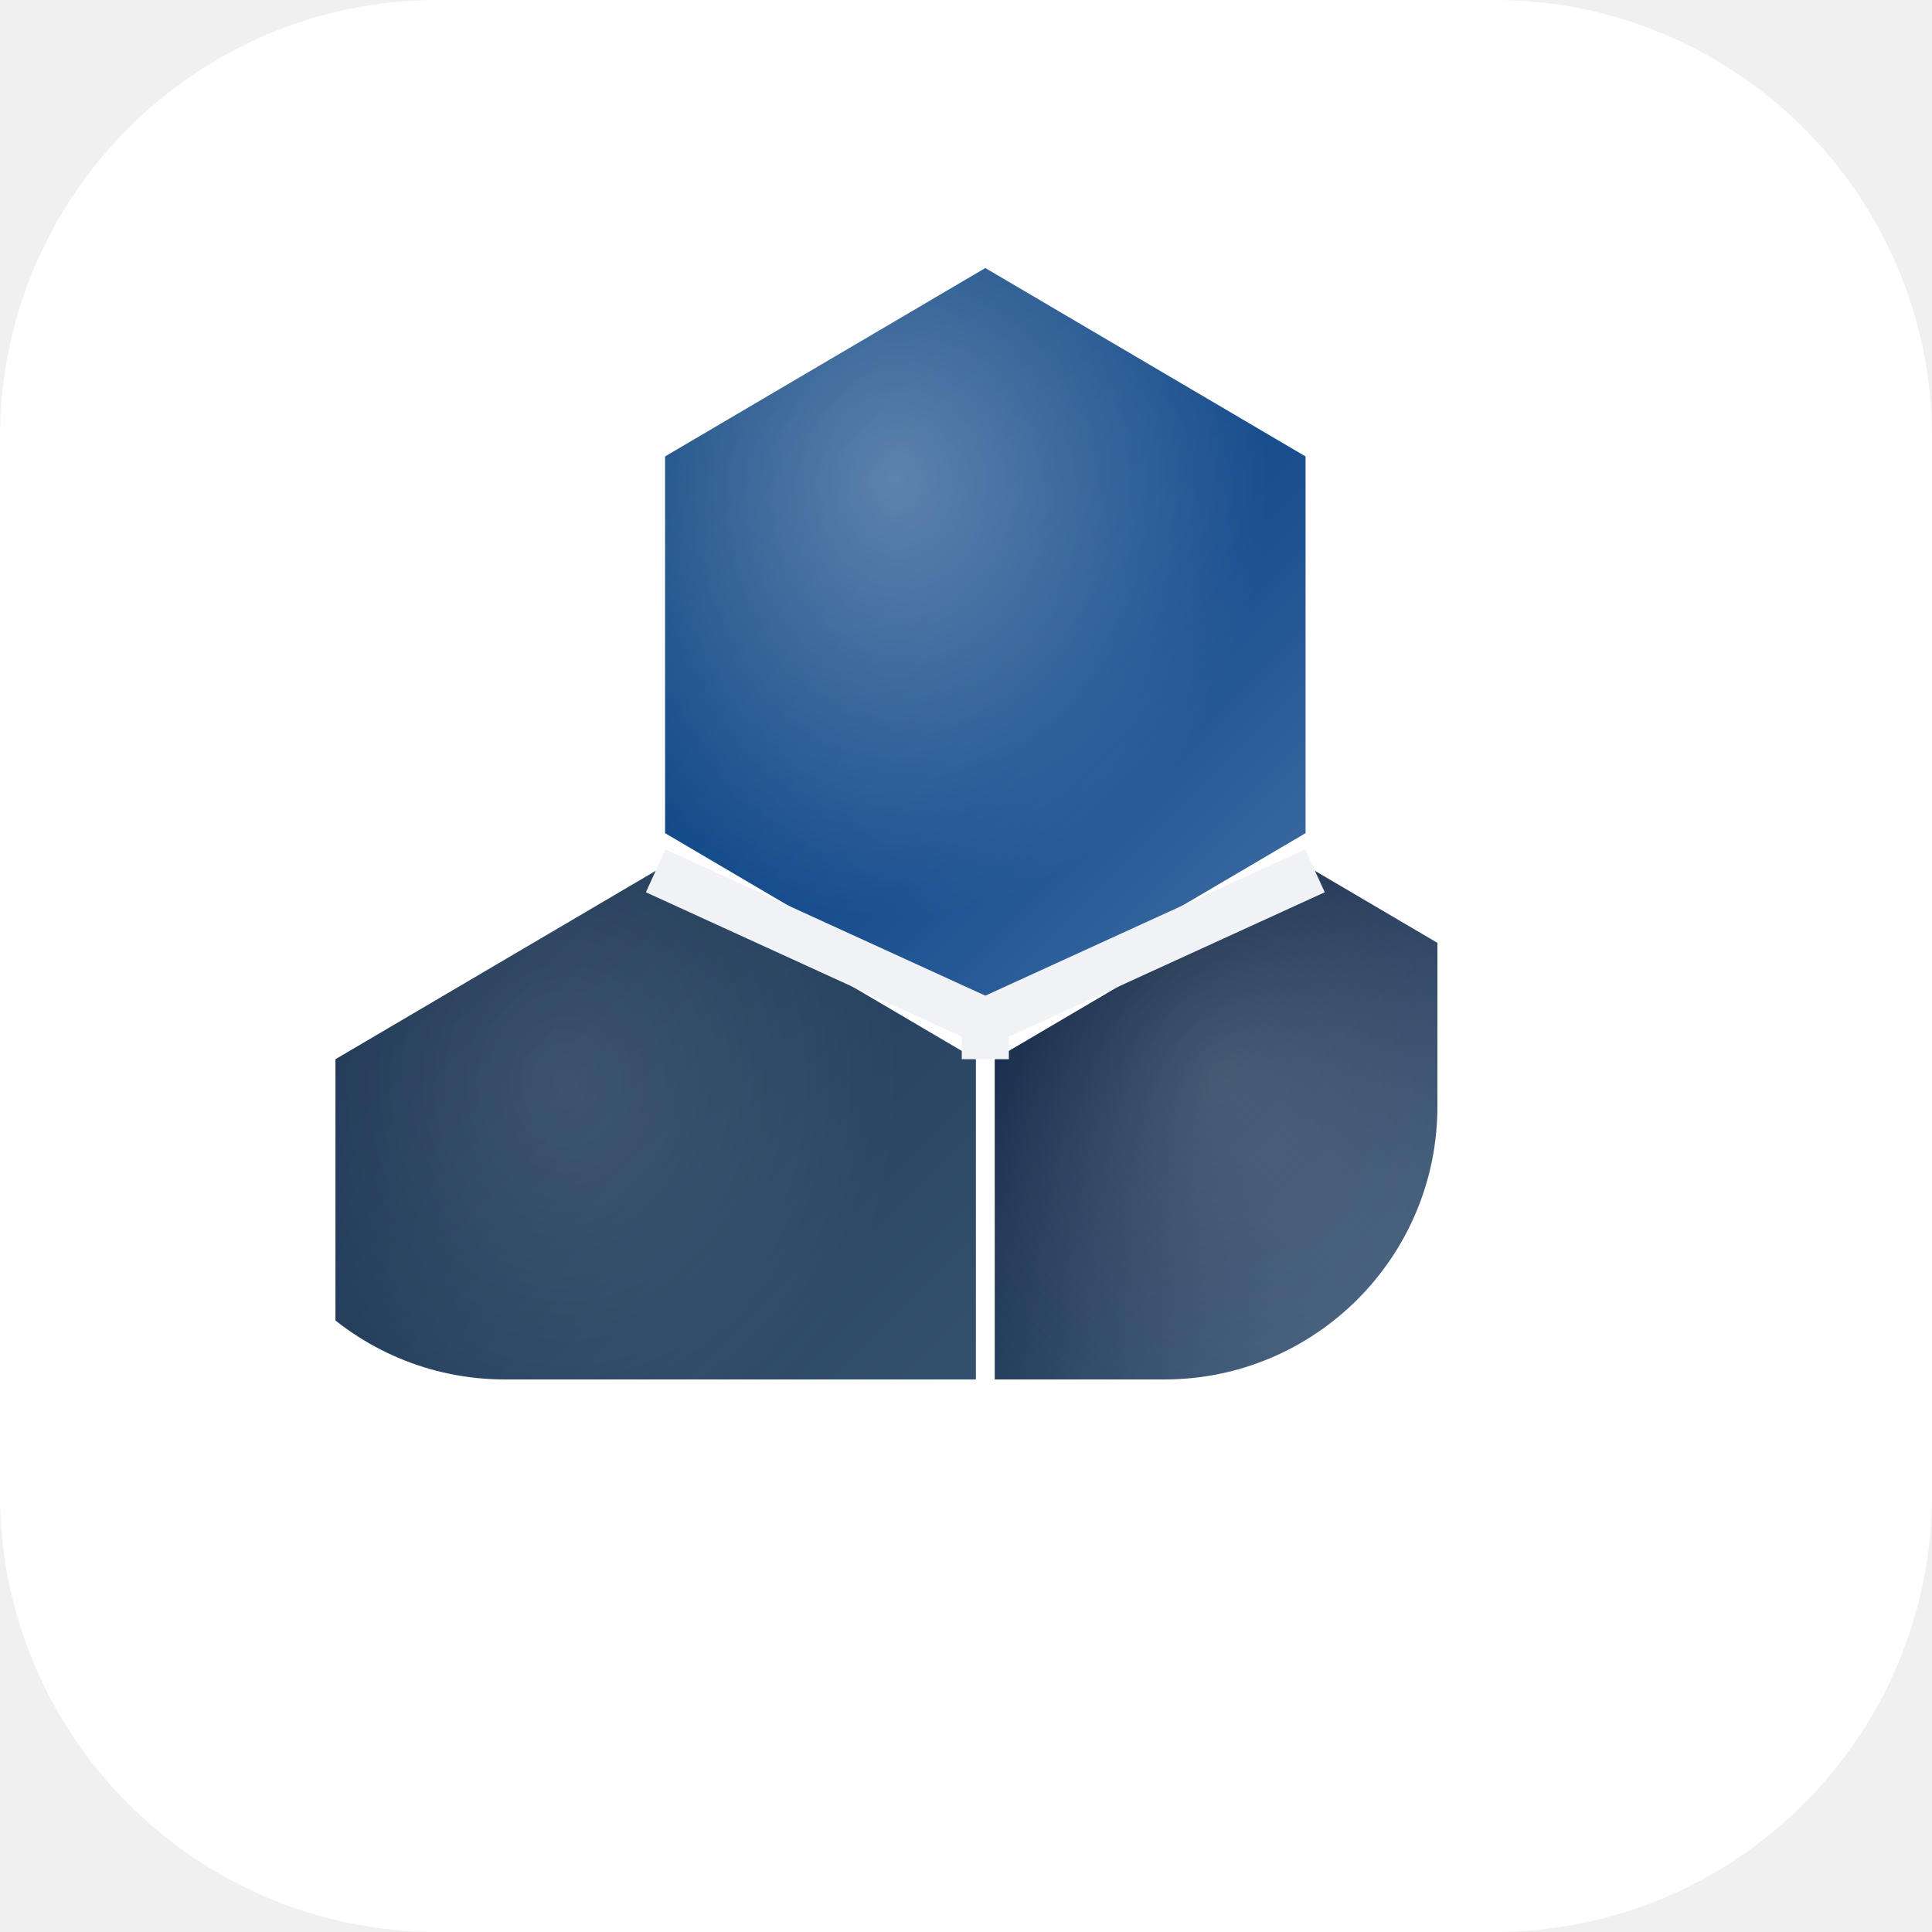
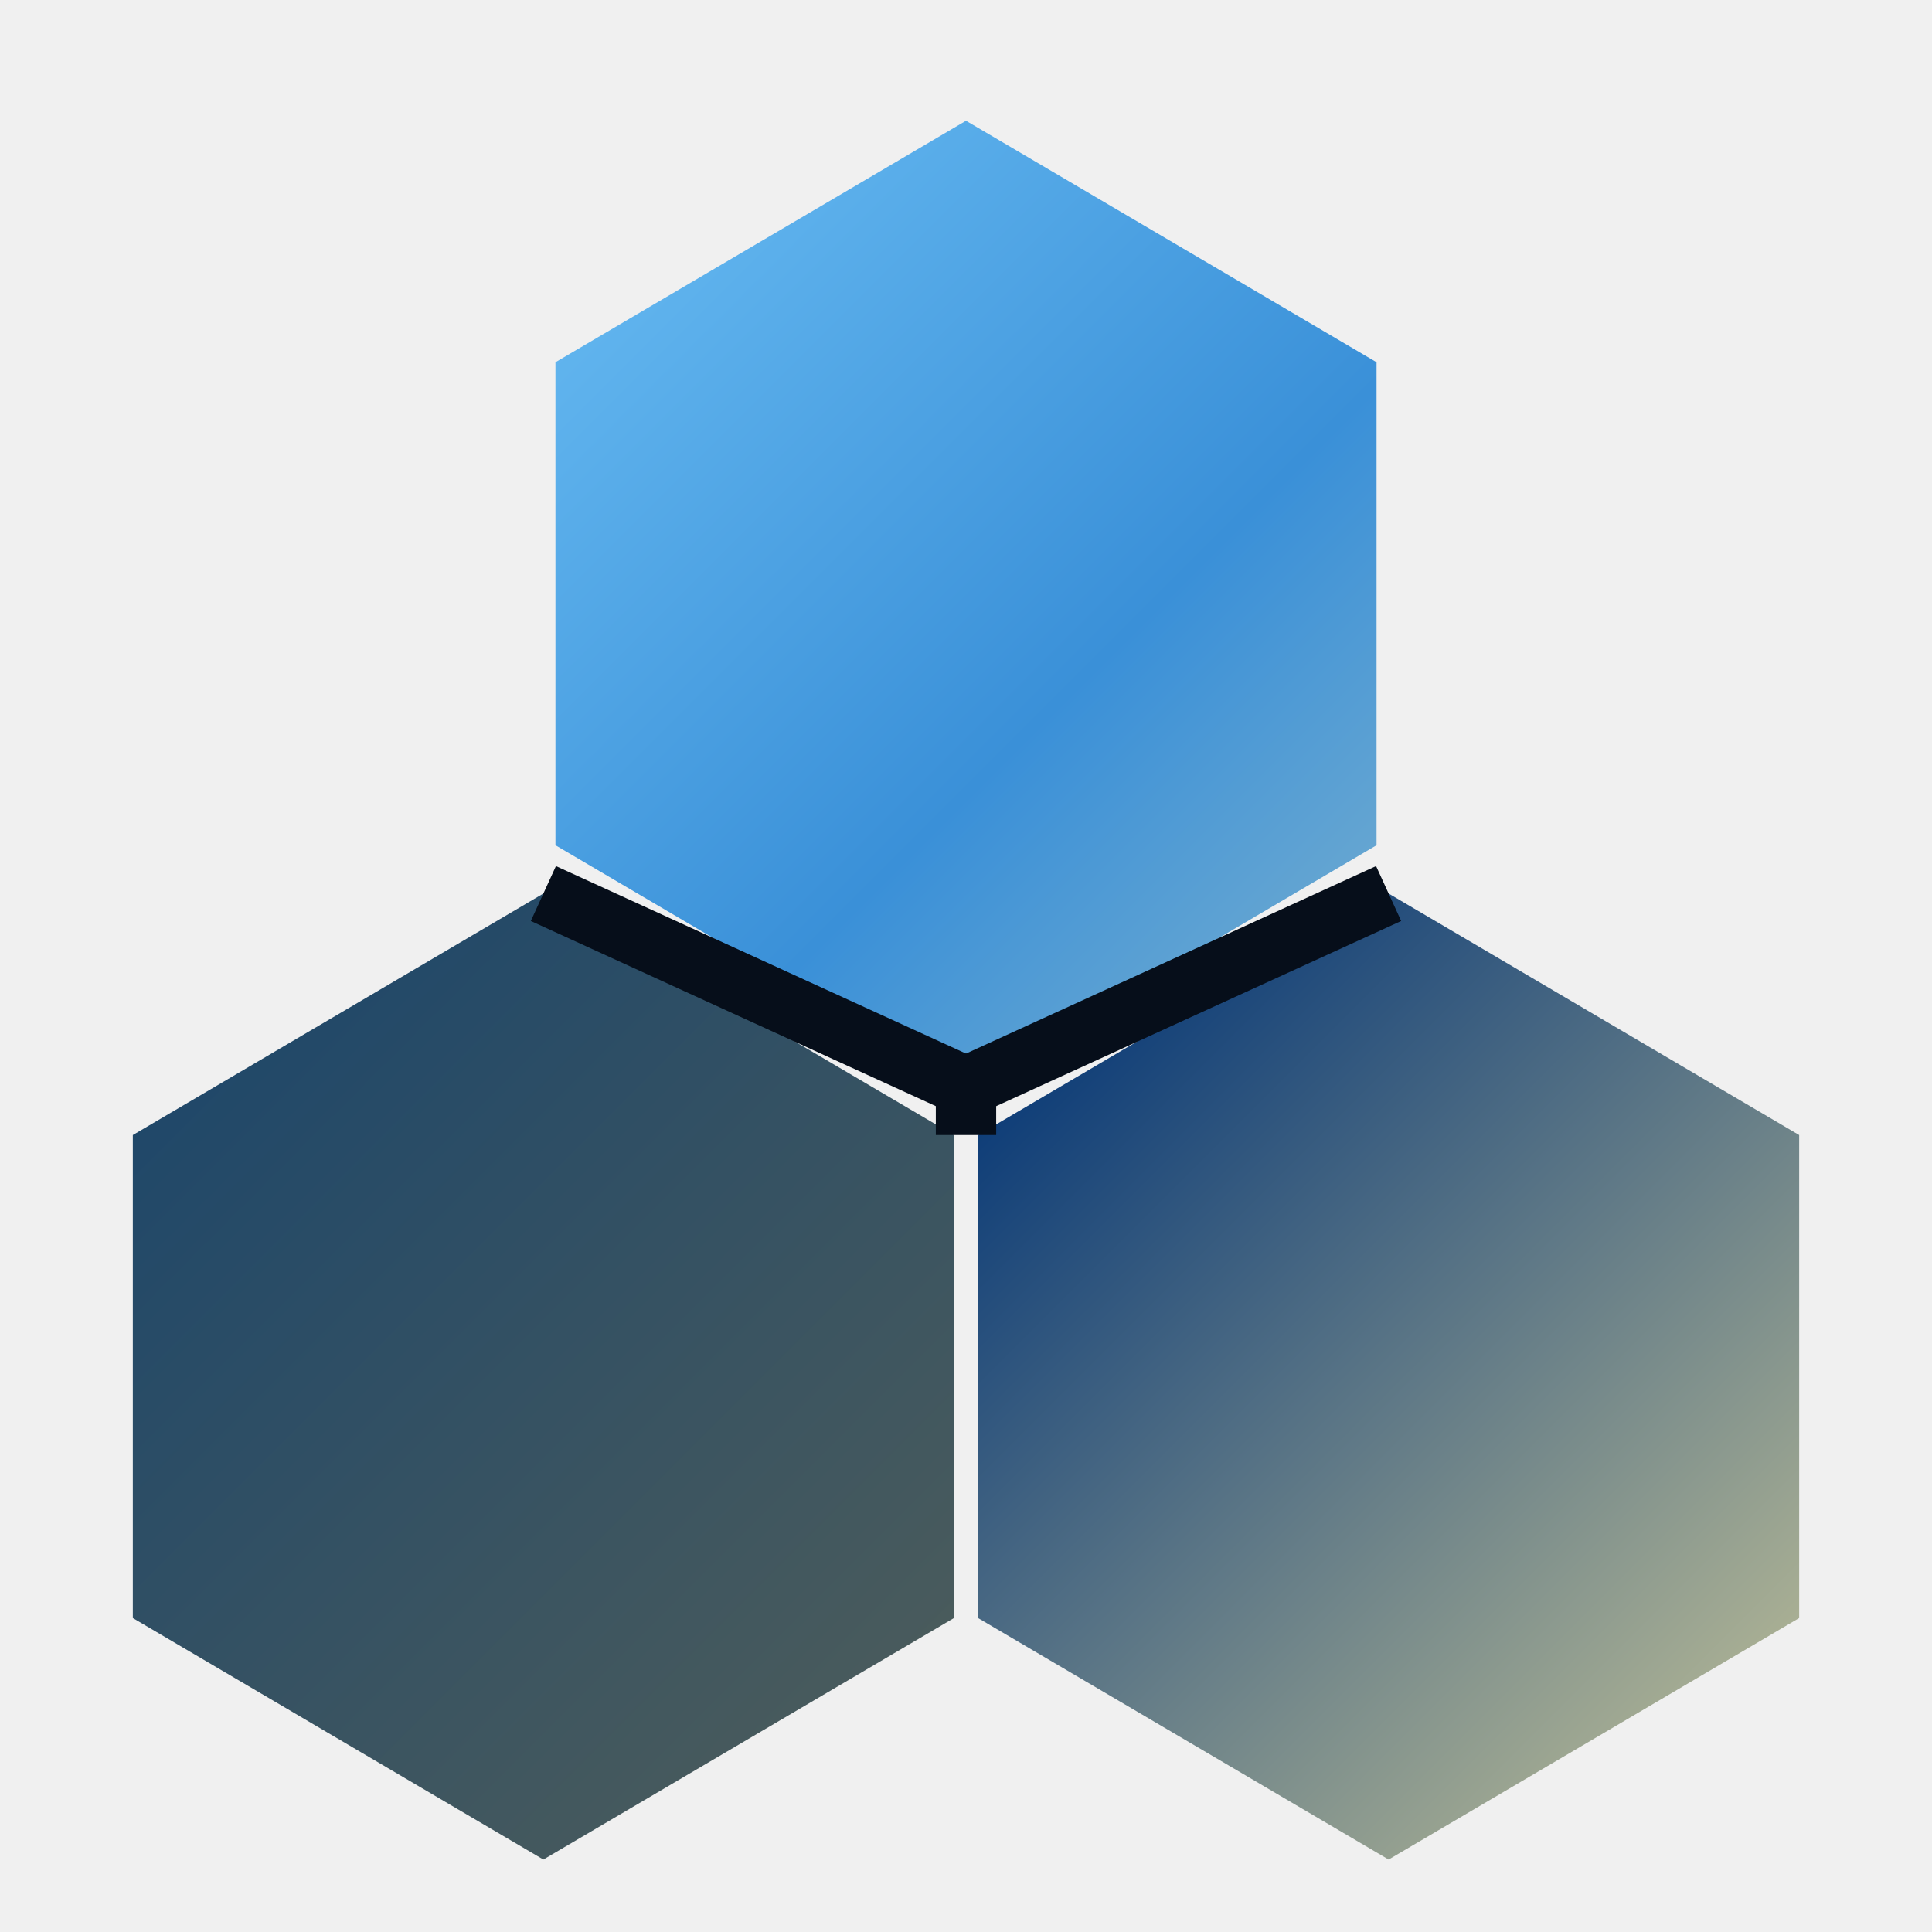
- <svg xmlns="http://www.w3.org/2000/svg" width="128" height="128" viewBox="0 0 128 128" fill="none">
+ <svg xmlns="http://www.w3.org/2000/svg" width="64" height="64" viewBox="0 0 160 160" fill="none">
  <defs>
-     <linearGradient id="logol_dl_g_A" x1="10" y1="10" x2="150" y2="150" gradientUnits="userSpaceOnUse">
+     <linearGradient id="A64" x1="10" y1="10" x2="150" y2="150" gradientUnits="userSpaceOnUse">
+       <stop offset="0%" stop-color="#7ed0ff" />
+       <stop offset="45%" stop-color="#3a90d8" />
+       <stop offset="100%" stop-color="#E5E5BE" />
+     </linearGradient>
+     <linearGradient id="B64" x1="10" y1="10" x2="150" y2="150" gradientUnits="userSpaceOnUse">
+       <stop offset="0%" stop-color="#1e62aa" />
+       <stop offset="55%" stop-color="#0e3d78" />
+       <stop offset="100%" stop-color="#c0c098" />
+     </linearGradient>
+     <linearGradient id="C64" x1="10" y1="10" x2="150" y2="150" gradientUnits="userSpaceOnUse">
      <stop offset="0%" stop-color="#003973" />
-       <stop offset="45%" stop-color="#1a5090" />
-       <stop offset="100%" stop-color="#8aaccc" />
+       <stop offset="100%" stop-color="#6a6a52" />
    </linearGradient>
-     <linearGradient id="logol_dl_g_B" x1="10" y1="10" x2="150" y2="150" gradientUnits="userSpaceOnUse">
-       <stop offset="0%" stop-color="#0d2d58" />
-       <stop offset="55%" stop-color="#0a2040" />
-       <stop offset="100%" stop-color="#6a8aaa" />
-     </linearGradient>
-     <linearGradient id="logol_dl_g_C" x1="10" y1="10" x2="150" y2="150" gradientUnits="userSpaceOnUse">
-       <stop offset="0%" stop-color="#071e3c" />
-       <stop offset="100%" stop-color="#4a6a88" />
-     </linearGradient>
-     <radialGradient id="logol_dl_g_G1" cx="36%" cy="28%" r="58%">
-       <stop offset="0%" stop-color="white" stop-opacity=".32" />
-       <stop offset="100%" stop-color="white" stop-opacity="0" />
-     </radialGradient>
-     <radialGradient id="logol_dl_g_G2" cx="36%" cy="28%" r="55%">
-       <stop offset="0%" stop-color="white" stop-opacity=".18" />
-       <stop offset="100%" stop-color="white" stop-opacity="0" />
-     </radialGradient>
-     <radialGradient id="logol_dl_g_G3" cx="36%" cy="28%" r="52%">
-       <stop offset="0%" stop-color="white" stop-opacity=".12" />
-       <stop offset="100%" stop-color="white" stop-opacity="0" />
-     </radialGradient>
-     <clipPath id="logol_dl_clip">
-       <rect width="128" height="128" rx="29" ry="29" />
-     </clipPath>
  </defs>
-   <rect width="128" height="128" rx="29" fill="#ffffff" />
-   <g clip-path="url(#logol_dl_clip)" transform="translate(15.36,11.52) scale(0.624)">
-     <polygon points="80,10 114,30 114,70 80,90 46,70 46,30" fill="url(#logol_dl_g_A)" />
-     <polygon points="115,74 149,94 149,134 115,154 81,134 81,94" fill="url(#logol_dl_g_B)" />
-     <polygon points="45,74 79,94 79,134 45,154 11,134 11,94" fill="url(#logol_dl_g_C)" />
-     <polygon points="80,10 114,30 114,70 80,90 46,70 46,30" fill="url(#logol_dl_g_G1)" />
-     <polygon points="115,74 149,94 149,134 115,154 81,134 81,94" fill="url(#logol_dl_g_G2)" />
-     <polygon points="45,74 79,94 79,134 45,154 11,134 11,94" fill="url(#logol_dl_g_G3)" />
-     <line x1="80" y1="90" x2="80" y2="94" stroke="#f0f2f5" stroke-width="5" />
-     <line x1="80" y1="90" x2="115" y2="74" stroke="#f0f2f5" stroke-width="5" />
-     <line x1="80" y1="90" x2="45" y2="74" stroke="#f0f2f5" stroke-width="5" />
-   </g>
+   <polygon points="80,10 114,30 114,70 80,90 46,70 46,30" fill="url(#A64)" />
+   <polygon points="115,74 149,94 149,134 115,154 81,134 81,94" fill="url(#B64)" />
+   <polygon points="45,74 79,94 79,134 45,154 11,134 11,94" fill="url(#C64)" />
+   <line x1="80" y1="90" x2="80" y2="94" stroke="#060e1a" stroke-width="5" />
+   <line x1="80" y1="90" x2="115" y2="74" stroke="#060e1a" stroke-width="5" />
+   <line x1="80" y1="90" x2="45" y2="74" stroke="#060e1a" stroke-width="5" />
</svg>
